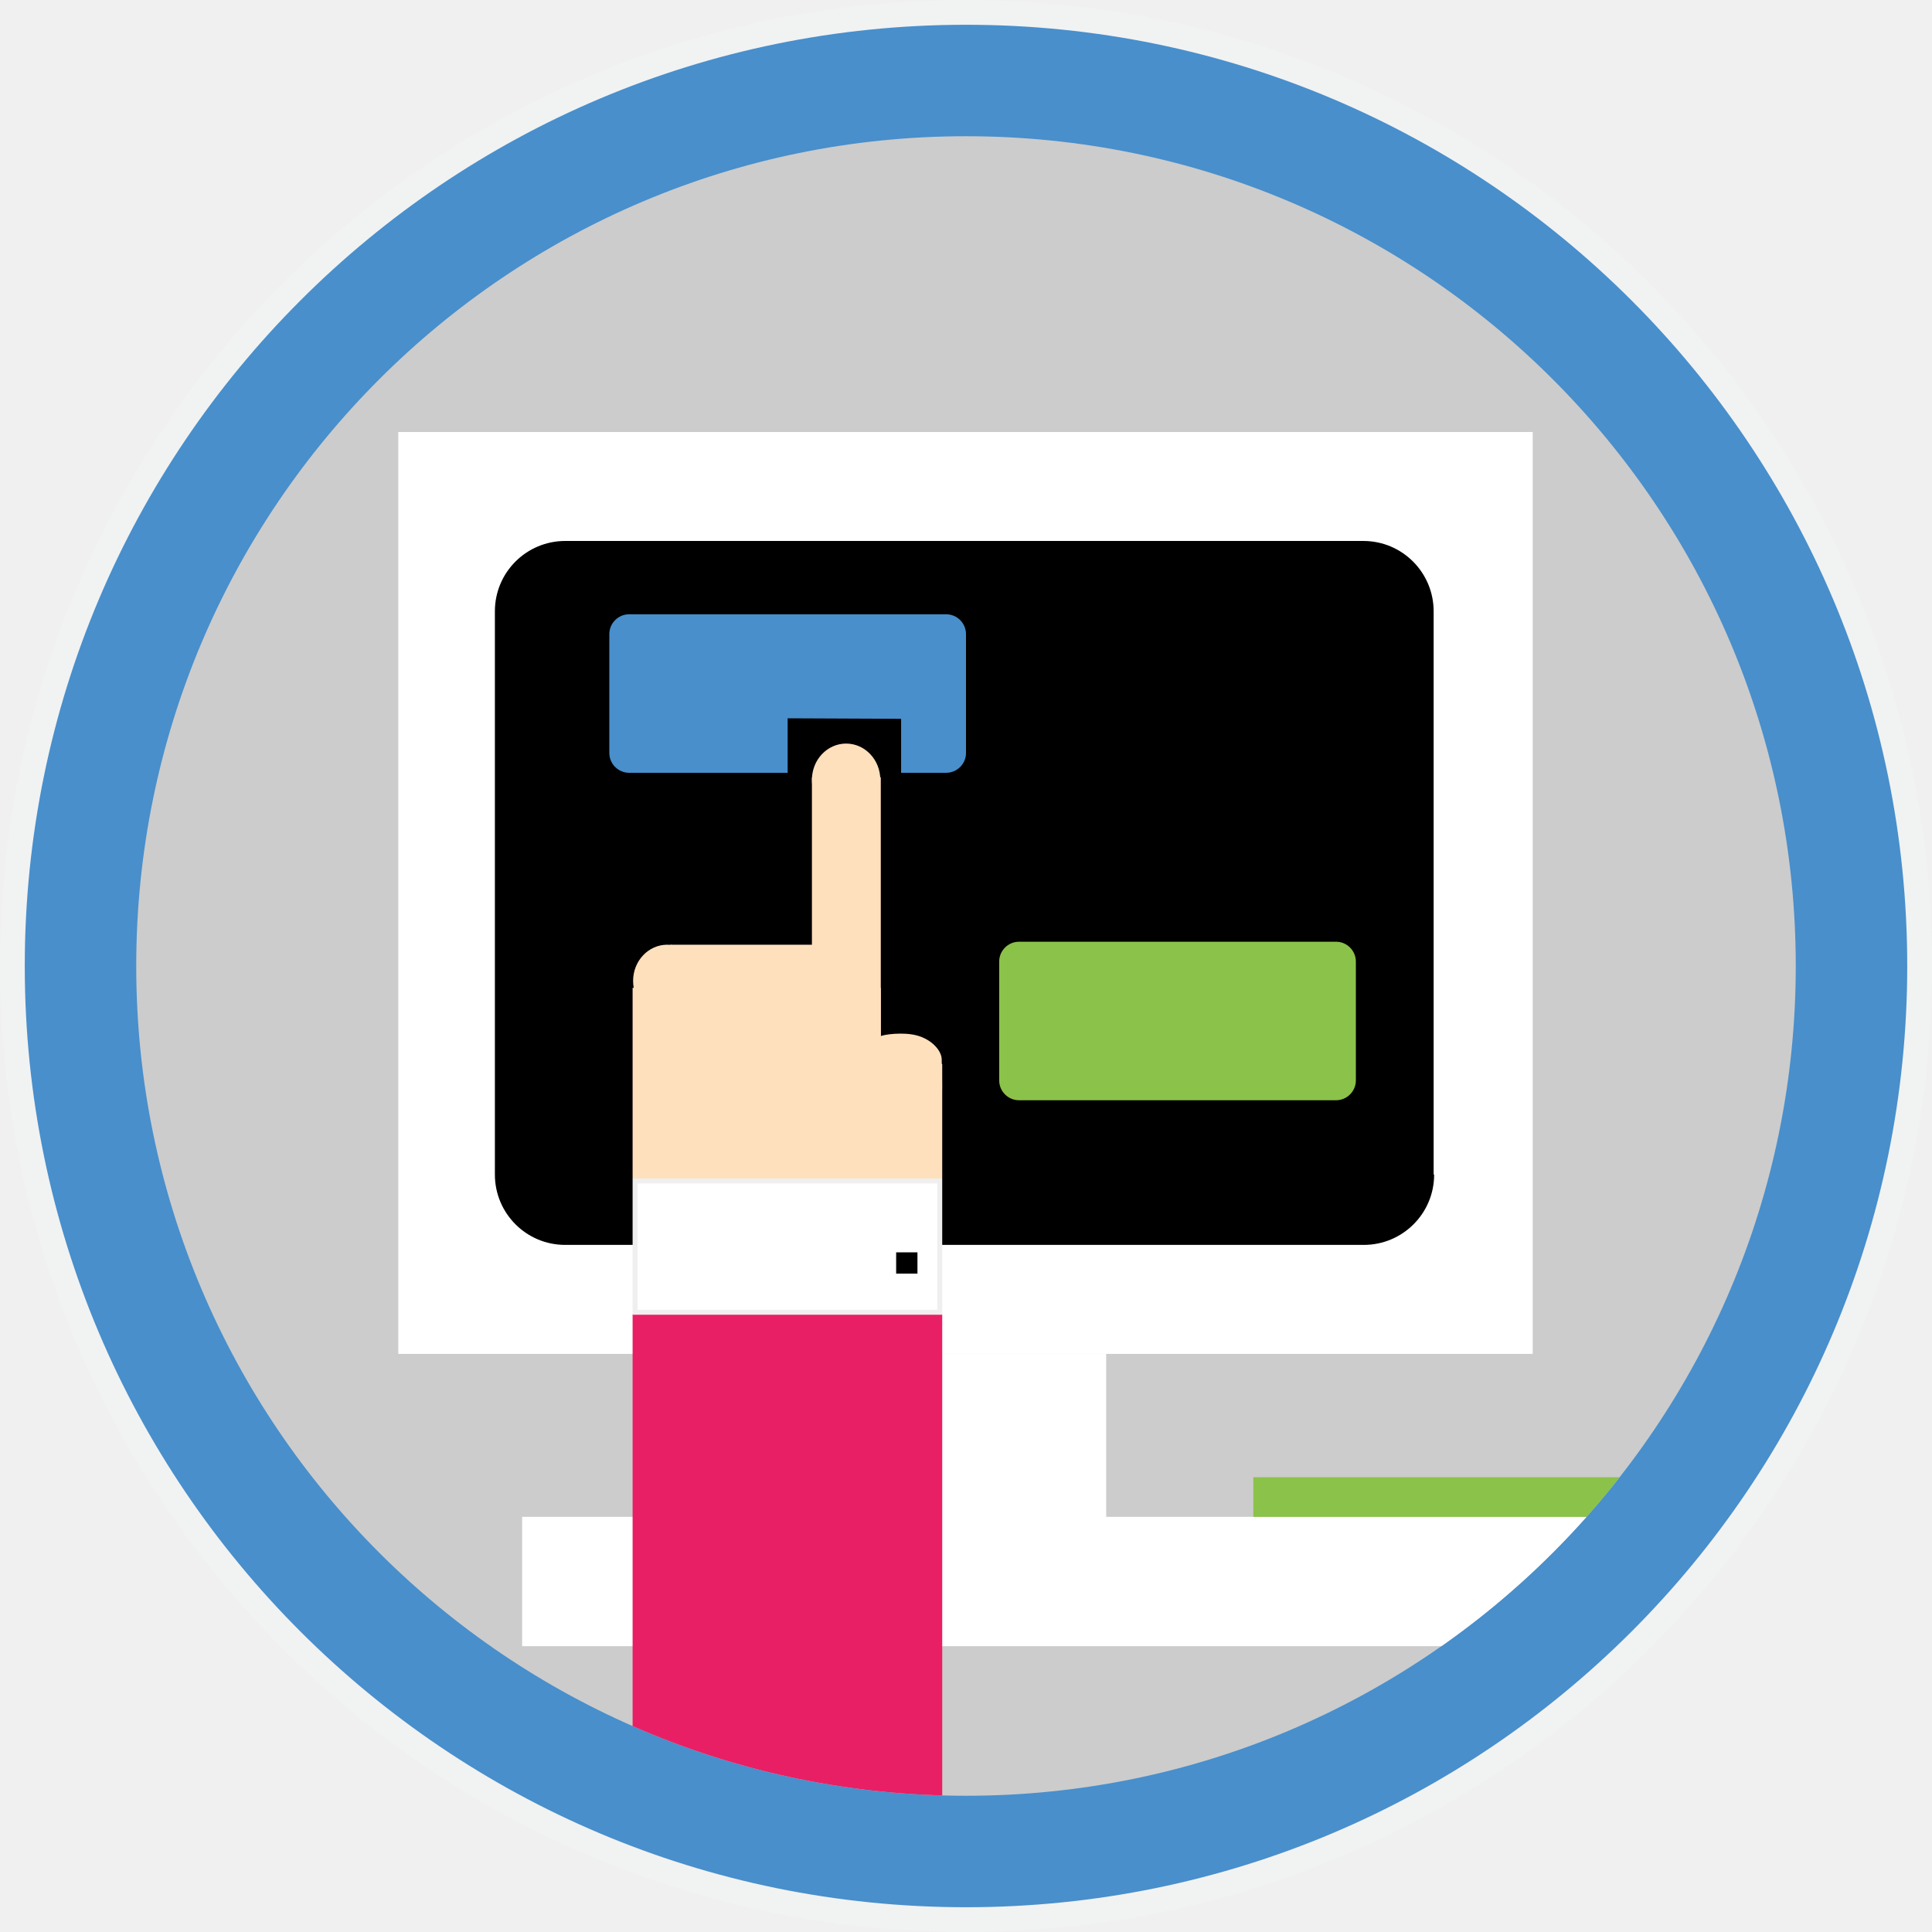
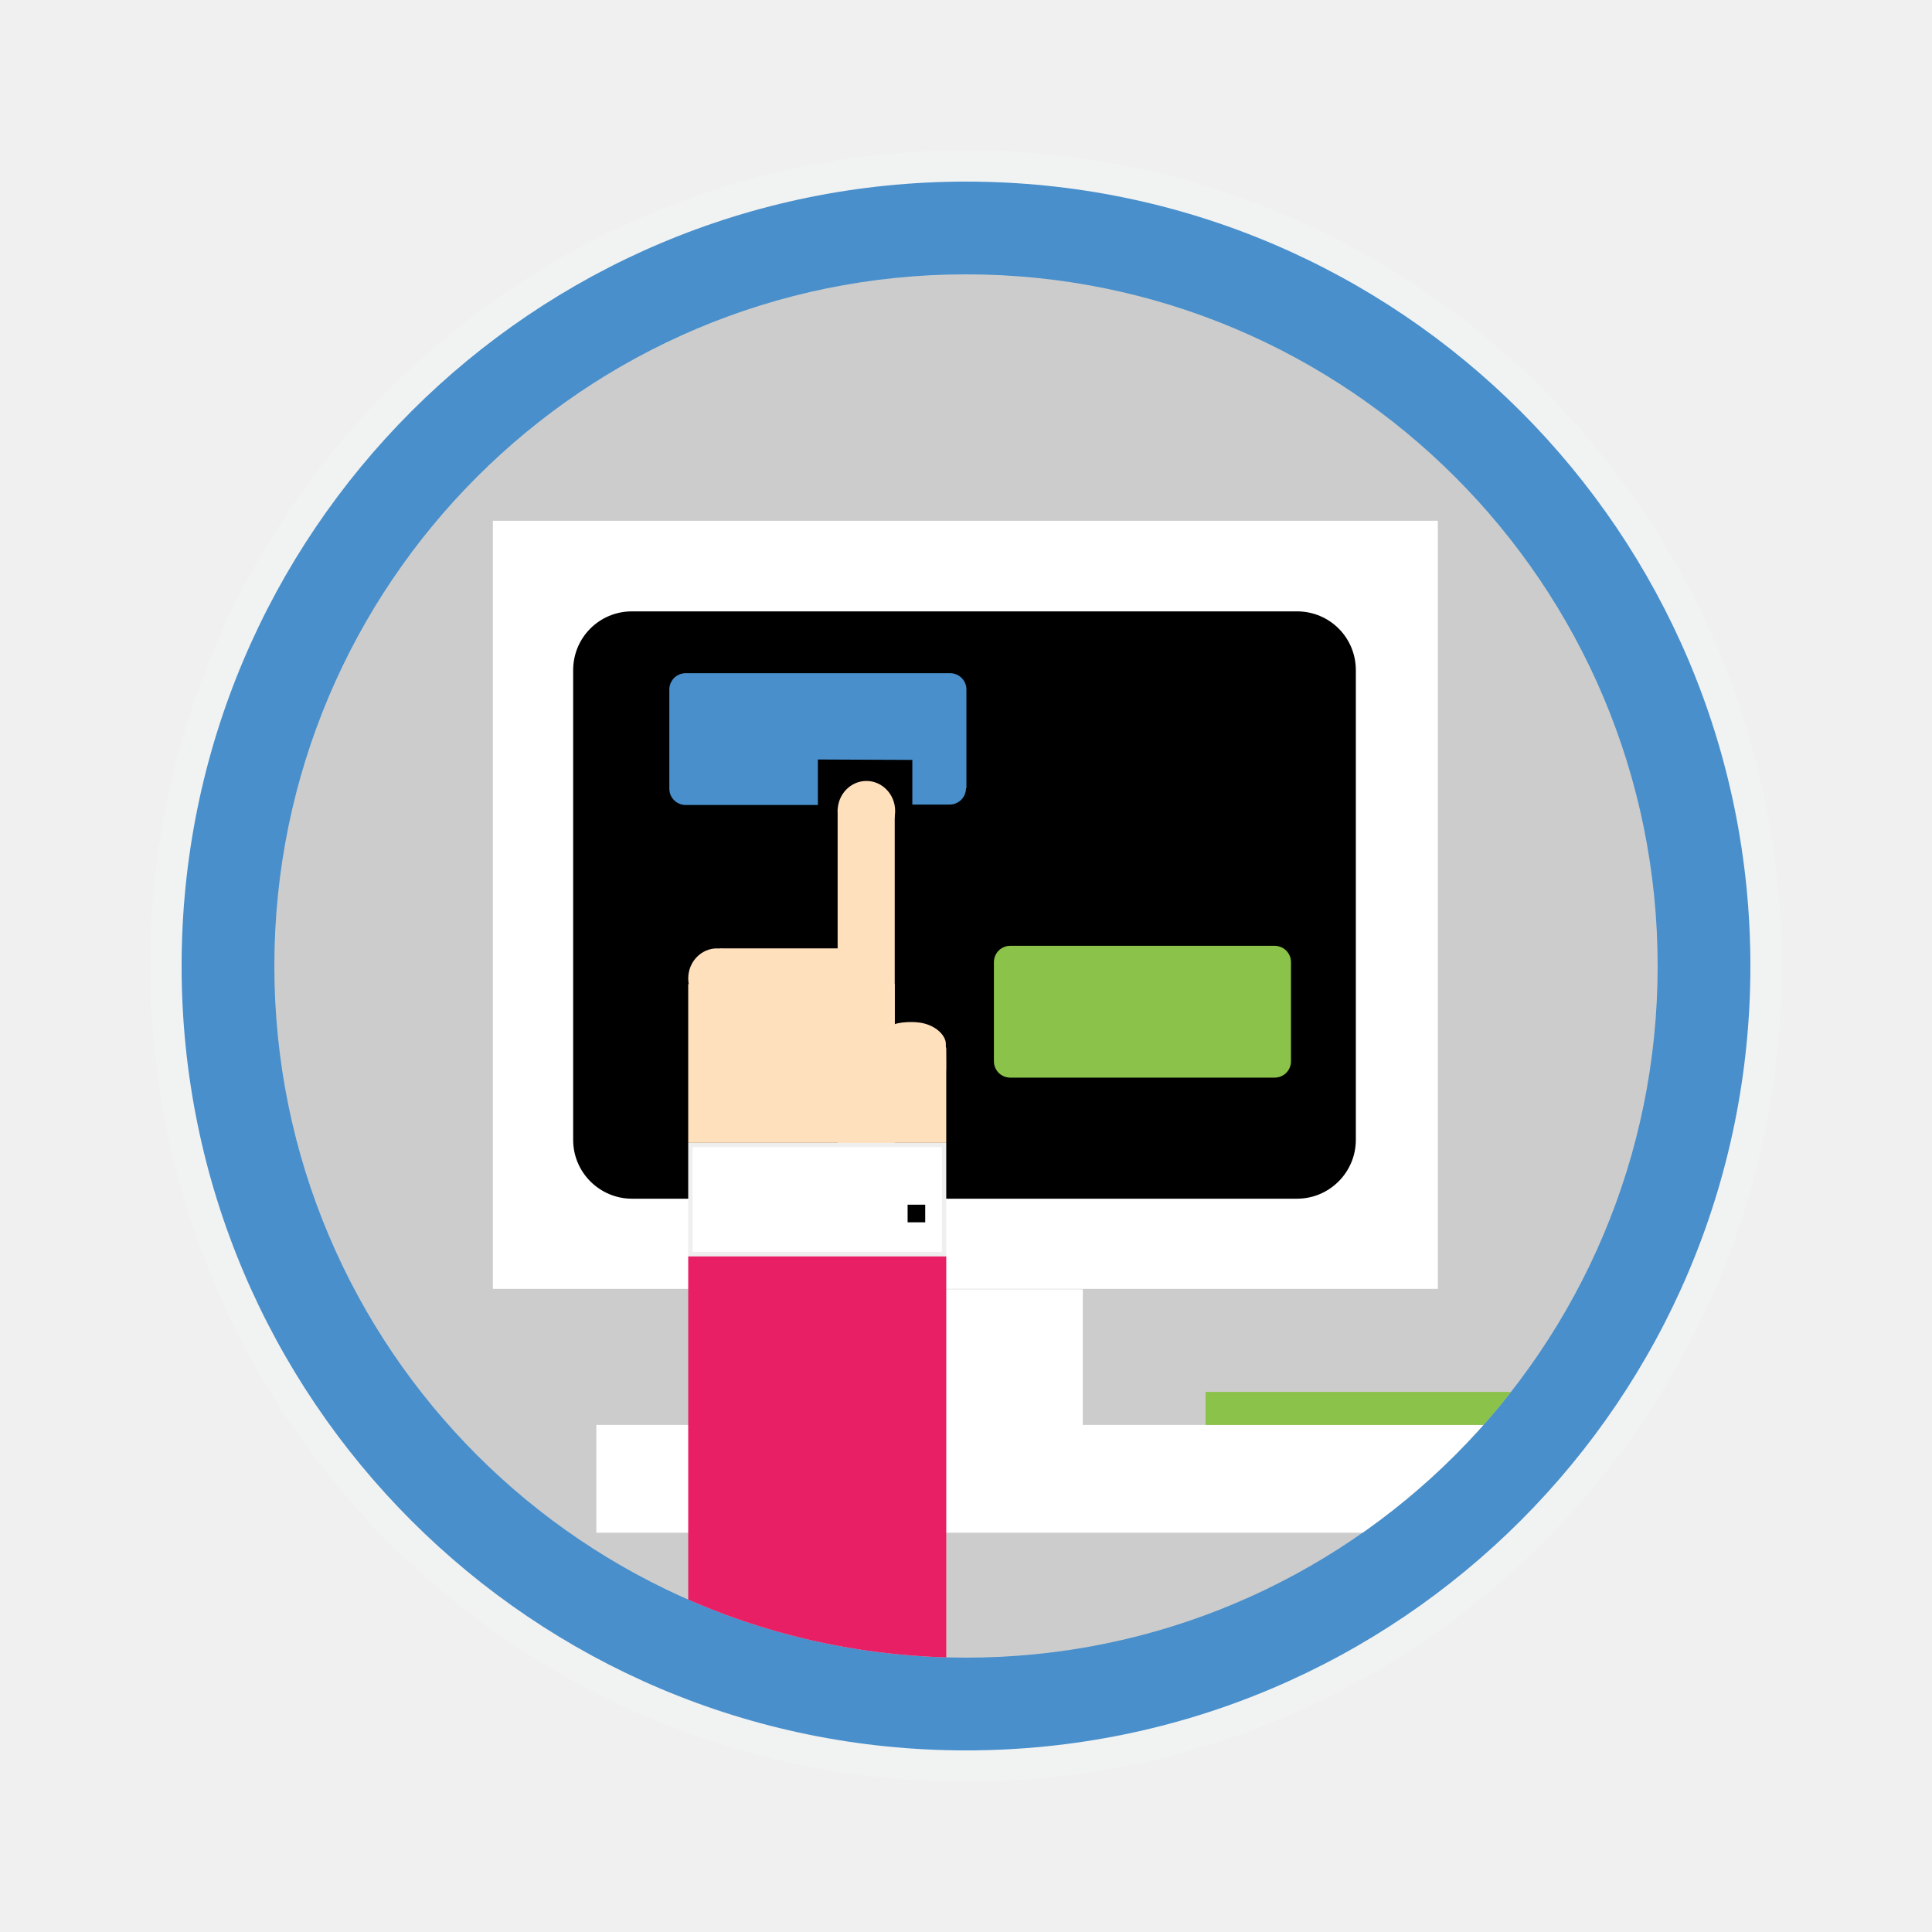
- <svg xmlns="http://www.w3.org/2000/svg" xmlns:xlink="http://www.w3.org/1999/xlink" enable-background="new 0 0 390 390" version="1.1" viewBox="0 0 390 390" xml:space="preserve">
-   <circle cx="195" cy="195" r="195" fill="#F1F2F2" />
-   <circle cx="195" cy="195" r="190" fill="#488FCC" />
+ <svg xmlns="http://www.w3.org/2000/svg" xmlns:xlink="http://www.w3.org/1999/xlink" enable-background="new 0 0 450 450" version="1.1" viewBox="0 0 450 450" xml:space="preserve">
+   <circle cx="225" cy="225" r="190" fill="#F1F2F2" />
+   <path d="m407.7 225c0 100.9-81.8 182.7-182.7 182.7s-182.7-81.8-182.7-182.7 81.8-182.7 182.7-182.7 182.7 81.8 182.7 182.7z" fill="#488FCC" />
  <defs>
-     <circle id="b" cx="195" cy="195" r="167.5" />
+     <circle id="b" cx="225" cy="225" r="161.1" />
  </defs>
  <clipPath id="a">
    <use xlink:href="#b" />
  </clipPath>
-   <circle cx="195" cy="195" r="167.5" clip-path="url(#a)" fill="#ccc" />
-   <rect x="166" y="273.3" width="57.3" height="33.1" clip-path="url(#a)" fill="#fff" />
-   <rect x="80.4" y="87.2" width="229" height="186.1" clip-path="url(#a)" fill="#fff" />
-   <path d="m289.5 237.1c0 7.9-6.4 14.2-14.2 14.2h-161.2c-7.9 0-14.2-6.4-14.2-14.2v-113.7c0-7.9 6.4-14.2 14.2-14.2h161.1c7.9 0 14.2 6.4 14.2 14.2v113.7z" clip-path="url(#a)" />
-   <path d="m195 152c0 2.2-1.8 4-4 4h-9.1v-10.9l-22.9-0.1v11h-32c-2.2 0-4-1.8-4-4v-24c0-2.2 1.8-4 4-4h64c2.2 0 4 1.8 4 4v24z" clip-path="url(#a)" fill="#488FCC" />
-   <path d="m273.7 218.1c0 2.2-1.8 4-4 4h-64c-2.2 0-4-1.8-4-4v-24c0-2.2 1.8-4 4-4h64c2.2 0 4 1.8 4 4v24z" clip-path="url(#a)" fill="#8BC249" />
-   <rect x="105.4" y="306.2" width="300.2" height="26.1" clip-path="url(#a)" fill="#fff" />
-   <rect x="253" y="298.2" width="152.6" height="8" clip-path="url(#a)" fill="#8BC249" />
-   <rect x="127.7" y="265.3" width="62.5" height="140.2" clip-path="url(#a)" fill="#E81F64" />
-   <rect x="163.9" y="156.9" width="13.9" height="81" clip-path="url(#a)" fill="#FFE0BD" />
-   <path d="m129.2 234.4h40.7v-43.7h-34.6l2 7.3s-9.2 2.7-7.3 3.4c20.9 8.7-0.8 33-0.8 33z" clip-path="url(#a)" fill="#FFE0BD" />
-   <polygon points="127.7 237.9 190.2 237.9 190.2 214.8 177.8 212.5 177.8 199.4 127.7 199.4" clip-path="url(#a)" fill="#FFE0BD" />
+   <circle cx="225" cy="225" r="161.1" clip-path="url(#a)" fill="#ccc" />
+   <rect x="197.1" y="300.3" width="55.1" height="31.8" clip-path="url(#a)" fill="#fff" />
+   <rect x="114.8" y="121.3" width="220.1" height="178.9" clip-path="url(#a)" fill="#fff" />
+   <path d="m315.8 265.5c0 7.5-6.1 13.7-13.7 13.7h-154.9c-7.5 0-13.7-6.1-13.7-13.7v-109.4c0-7.6 6.1-13.7 13.7-13.7h154.9c7.6 0 13.7 6.1 13.7 13.7v109.4z" clip-path="url(#a)" />
+   <path d="m225 183.6c0 2.1-1.7 3.8-3.8 3.8h-8.7v-10.4l-22-0.1v10.6h-30.8c-2.1 0-3.8-1.7-3.8-3.8v-23.1c0-2.1 1.7-3.8 3.8-3.8h61.6c2.1 0 3.8 1.7 3.8 3.8v23z" clip-path="url(#a)" fill="#488FCC" />
+   <path d="m300.7 247.2c0 2.1-1.7 3.8-3.8 3.8h-61.6c-2.1 0-3.8-1.7-3.8-3.8v-23.1c0-2.1 1.7-3.8 3.8-3.8h61.6c2.1 0 3.8 1.7 3.8 3.8v23.1z" clip-path="url(#a)" fill="#8BC249" />
+   <rect x="138.9" y="331.9" width="288.7" height="25.1" clip-path="url(#a)" fill="#fff" />
+   <rect x="280.8" y="324.2" width="146.8" height="7.7" clip-path="url(#a)" fill="#8BC249" />
+   <rect x="160.3" y="292.6" width="60.1" height="134.8" clip-path="url(#a)" fill="#E81F64" />
+   <rect x="195.1" y="188.4" width="13.3" height="77.9" clip-path="url(#a)" fill="#FFE0BD" />
+   <path d="m161.8 262.9h39.1v-42h-33.3l1.9 7s-8.8 2.6-7 3.3c20.1 8.3-0.7 31.7-0.7 31.7z" clip-path="url(#a)" fill="#FFE0BD" />
+   <polygon points="160.3 266.2 220.4 266.2 220.4 244 208.4 241.9 208.4 229.2 160.3 229.2" clip-path="url(#a)" fill="#FFE0BD" />
  <g clip-path="url(#a)">
-     <rect x="128.2" y="238.4" width="61.5" height="26.5" fill="#fff" />
-     <path d="m189.2 238.9v25.5h-60.5v-25.5h60.5m1-1h-62.5v27.5h62.5v-27.5z" fill="#EFEFEF" />
+     <rect x="160.8" y="266.7" width="59.1" height="25.4" fill="#fff" />
+     <path d="m219.4 267.2v24.4h-58.1v-24.4h58.1m1-1h-60.1v26.4h60.1v-26.4z" fill="#EFEFEF" />
  </g>
-   <rect x="180.9" y="252.8" width="4.3" height="4.3" clip-path="url(#a)" />
-   <ellipse cx="170.8" cy="157.4" rx="6.9" ry="7.3" clip-path="url(#a)" fill="#FFE0BD" />
-   <ellipse cx="134.7" cy="198" rx="6.9" ry="7.3" clip-path="url(#a)" fill="#FFE0BD" />
-   <path d="m190.1 213.9c0 4.9 0.7 11.9-2 8.2-2.6-3.5-8.6 1.5-11.2-2.2-1.2-1.7-5.1 1.8-4.2-2.7 0.5-2.5 2.9-7 5-8 0.7-0.4 4.6-0.9 7.3-0.2 3.1 0.8 5.1 3.1 5.1 4.9z" clip-path="url(#a)" fill="#FFE0BD" />
+   <rect x="211.4" y="280.6" width="4.1" height="4.1" clip-path="url(#a)" />
+   <ellipse cx="201.8" cy="188.9" rx="6.7" ry="7" clip-path="url(#a)" fill="#FFE0BD" />
+   <ellipse cx="167" cy="227.9" rx="6.7" ry="7" clip-path="url(#a)" fill="#FFE0BD" />
+   <path d="m220.3 243.1c0 4.7 0.6 11.4-1.9 7.9-2.5-3.4-8.2 1.5-10.8-2.1-1.2-1.7-4.9 1.8-4.1-2.6 0.5-2.4 2.8-6.7 4.8-7.7 0.7-0.4 4.4-0.9 7-0.2 3.1 0.8 5 3 5 4.7z" clip-path="url(#a)" fill="#FFE0BD" />
+   <rect width="450" height="450" fill="none" />
</svg>
